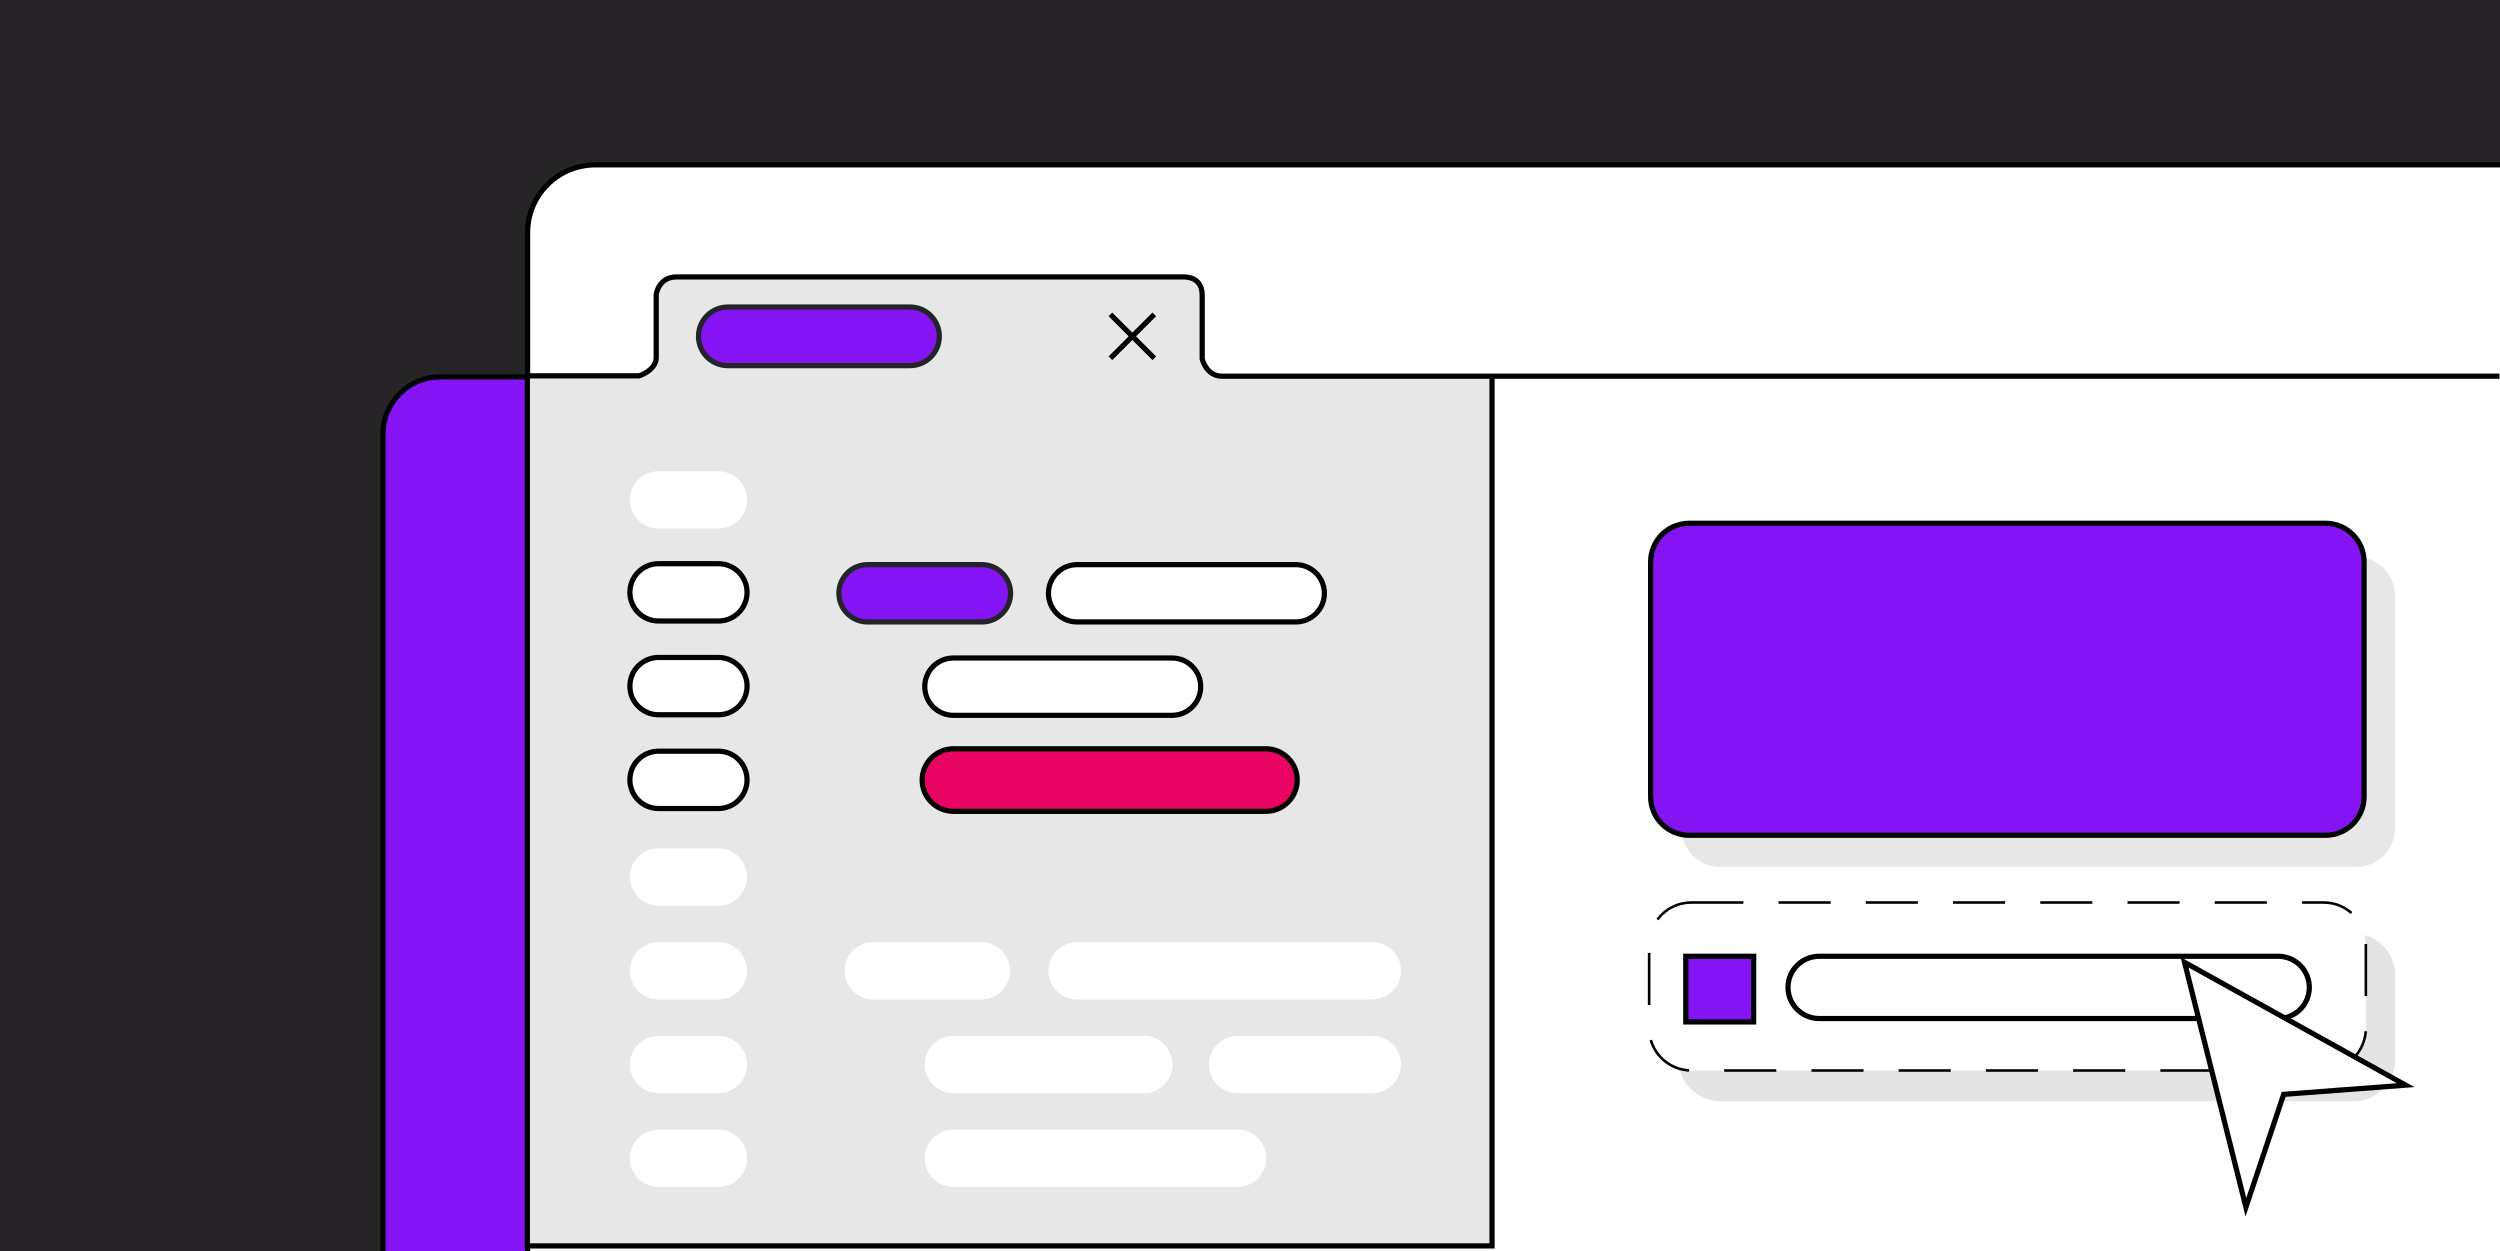
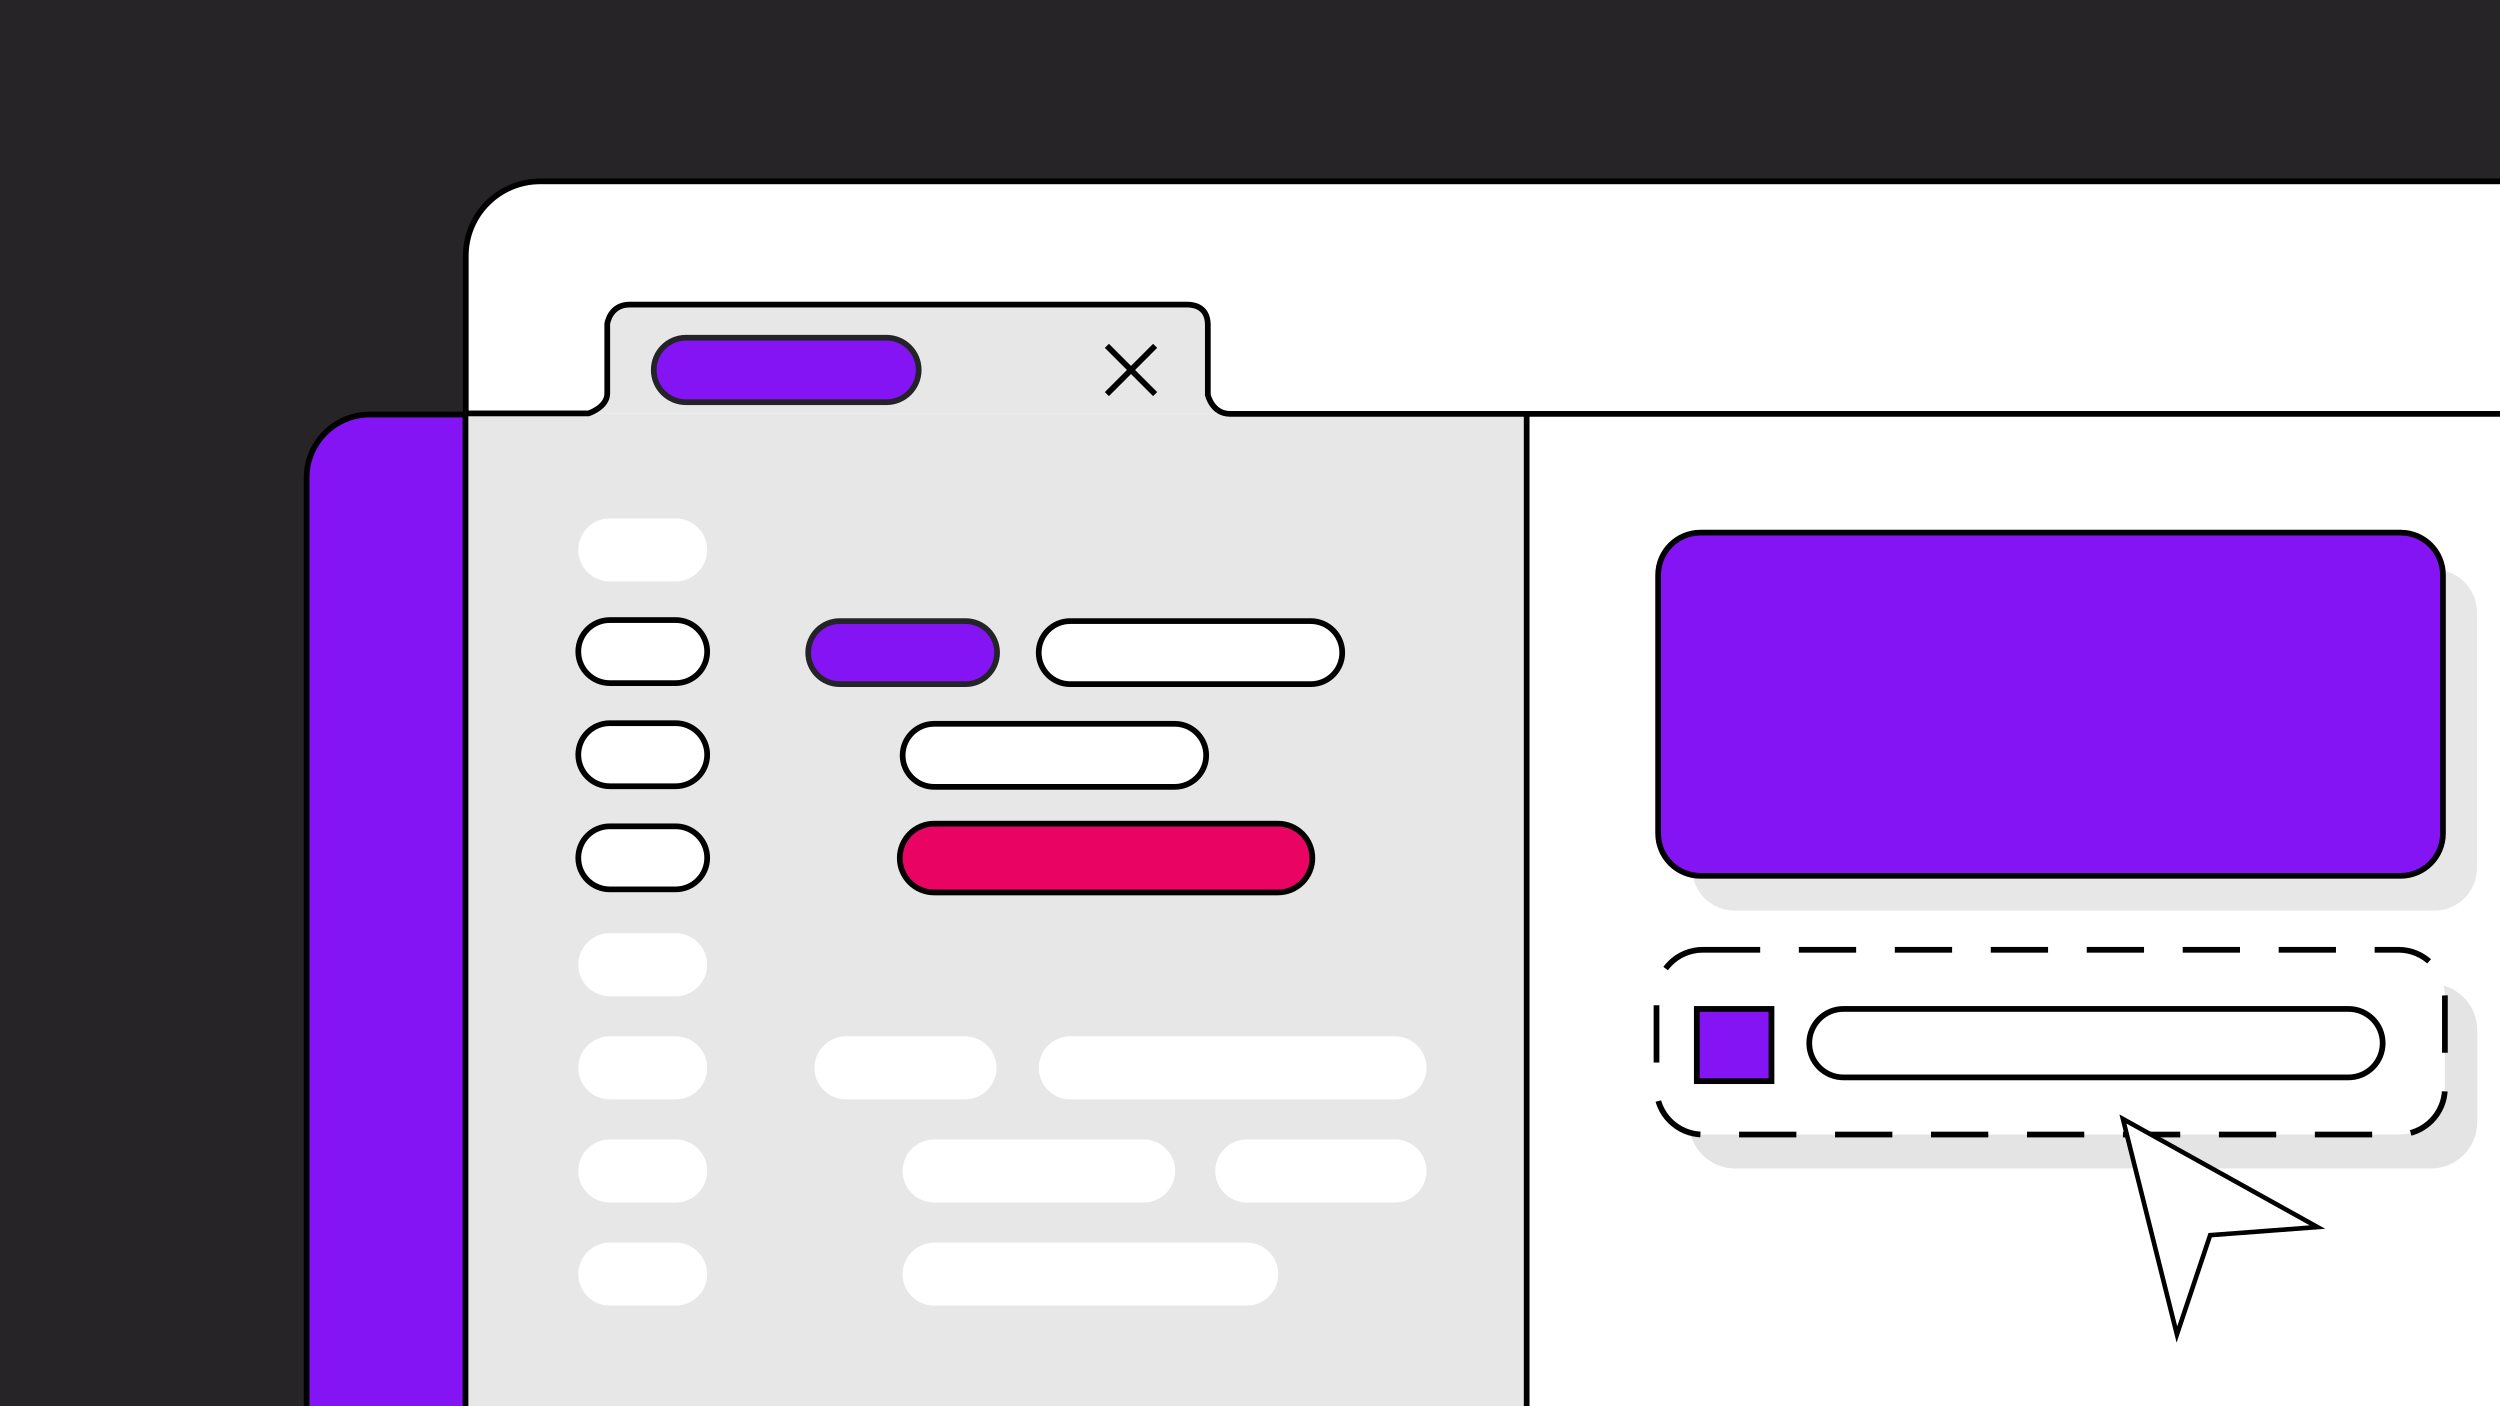
- <svg xmlns="http://www.w3.org/2000/svg" id="Layer_1" data-name="Layer 1" viewBox="0 0 1920 960.4">
+ <svg xmlns="http://www.w3.org/2000/svg" id="Layer_1" data-name="Layer 1" viewBox="0 0 1920 1079.7">
  <defs>
    <style>
      .cls-1, .cls-2 {
        fill: none;
      }

      .cls-1, .cls-3, .cls-4, .cls-5, .cls-6, .cls-7, .cls-8, .cls-9 {
        stroke-width: 0px;
      }

      .cls-10, .cls-11, .cls-12, .cls-13, .cls-2 {
        stroke-width: 4px;
      }

      .cls-10, .cls-11, .cls-12, .cls-13, .cls-2, .cls-14 {
        stroke-miterlimit: 10;
      }

      .cls-10, .cls-11, .cls-13, .cls-2, .cls-14 {
        stroke: #000;
      }

      .cls-10, .cls-14, .cls-6 {
        fill: #fff;
      }

      .cls-11, .cls-9 {
        fill: #e7e7e7;
      }

      .cls-12 {
        stroke: #232428;
      }

      .cls-12, .cls-13, .cls-5 {
        fill: #8514f5;
      }

      .cls-14 {
        stroke-dasharray: 0 0 40 27;
-         stroke-width: 2px;
+         stroke-width: 4px;
      }

      .cls-4 {
        fill: #272428;
      }

      .cls-7 {
        fill: #e4e4e4;
      }

      .cls-8 {
        fill: #e90464;
      }
    </style>
  </defs>
-   <rect class="cls-4" x="-36.05" y="-27.87" width="1982.09" height="1016.14" />
-   <g>
+   <rect class="cls-4" x="-36.05" y="-27.87" width="1982.09" height="1200" />
+   <g transform="scale(1.1) translate(-80, 0)">
    <g>
      <path class="cls-5" d="m338.09,289.42h706.06c24.29,0,44.01,19.72,44.01,44.01v658.41c0,24.29-19.72,44.01-44.01,44.01H338.09c-24.29,0-44.01-19.72-44.01-44.01V333.43c0-24.29,19.72-44.01,44.01-44.01Z" />
      <path class="cls-3" d="m1044.15,291.42c23.2,0,42.01,18.81,42.01,42.01v658.41c0,23.2-18.81,42.01-42.01,42.01H338.09c-23.2,0-42.01-18.81-42.01-42.01V333.43c0-23.2,18.81-42.01,42.01-42.01h706.06m0-4H338.09c-25.37,0-46.01,20.64-46.01,46.01v658.41c0,25.37,20.64,46.01,46.01,46.01h706.06c25.37,0,46.01-20.64,46.01-46.01V333.43c0-25.37-20.64-46.01-46.01-46.01h0Z" />
    </g>
    <path class="cls-10" d="m457.15,126.61h1468.96c2.56,0,4.63,2.08,4.63,4.63v841.29c0,8.42-6.83,15.25-15.25,15.25H409.82c-2.56,0-4.63-2.08-4.63-4.63V178.57c0-28.68,23.28-51.96,51.96-51.96Z" />
    <g>
-       <polyline class="cls-11" points="1145.89 288.64 1145.89 956.86 405 956.86 405 288.64" />
+       <polyline class="cls-11" points="1145.89 288.64 1145.89 996.86 405 996.86 405 288.64" />
      <path class="cls-11" d="m405,288.64h85.87s13.1-4.18,13.1-13.98v-48.56s1.76-13.43,15.64-13.43h389.14c2.41,0,14.53.11,14.53,14.09v48.89s2.97,13.29,15.42,13.29h980.87" />
-       <rect class="cls-9" x="1291.4" y="427.76" width="547.94" height="238" rx="29.59" ry="29.59" />
-       <rect class="cls-13" x="1267.68" y="401.87" width="547.94" height="239.62" rx="29.59" ry="29.59" />
+       <rect class="cls-9" x="1261.4" y="397.76" width="547.94" height="238" rx="29.59" ry="29.59" />
+       <rect class="cls-13" x="1237.68" y="371.87" width="547.94" height="239.62" rx="29.59" ry="29.59" />
    </g>
    <rect class="cls-12" x="536.44" y="235.79" width="184.97" height="45.02" rx="22.51" ry="22.51" />
    <g>
      <line class="cls-2" x1="886.49" y1="241.45" x2="852.8" y2="275.15" />
      <line class="cls-2" x1="886.49" y1="275.15" x2="852.8" y2="241.45" />
    </g>
    <rect class="cls-12" x="644.27" y="433.64" width="131.87" height="44.02" rx="22.01" ry="22.01" />
    <rect class="cls-10" x="805.21" y="433.64" width="211.92" height="44.02" rx="22.01" ry="22.01" />
    <rect class="cls-10" x="710.21" y="505.35" width="211.92" height="44.02" rx="22.01" ry="22.01" />
    <g>
      <path class="cls-8" d="m732.22,623.09c-13.24,0-24.01-10.77-24.01-24.01s10.77-24.01,24.01-24.01h240.03c13.24,0,24.01,10.77,24.01,24.01s-10.77,24.01-24.01,24.01h-240.03Z" />
      <path class="cls-3" d="m972.25,577.07c12.16,0,22.01,9.85,22.01,22.01h0c0,12.16-9.85,22.01-22.01,22.01h-240.03c-12.16,0-22.01-9.85-22.01-22.01h0c0-12.16,9.85-22.01,22.01-22.01h240.03m0-4h-240.03c-14.34,0-26.01,11.67-26.01,26.01s11.67,26.01,26.01,26.01h240.03c14.34,0,26.01-11.67,26.01-26.01s-11.67-26.01-26.01-26.01h0Z" />
    </g>
    <rect class="cls-6" x="483.75" y="361.92" width="89.99" height="44.02" rx="22.01" ry="22.01" />
    <rect class="cls-10" x="483.75" y="432.92" width="89.99" height="44.02" rx="22.01" ry="22.01" />
    <rect class="cls-10" x="483.75" y="504.92" width="89.99" height="44.02" rx="22.01" ry="22.01" />
    <rect class="cls-10" x="483.75" y="576.92" width="89.99" height="44.02" rx="22.01" ry="22.01" />
    <rect class="cls-6" x="483.75" y="651.55" width="89.99" height="44.02" rx="22.01" ry="22.01" />
    <rect class="cls-6" x="483.75" y="723.55" width="89.99" height="44.02" rx="22.01" ry="22.01" />
    <rect class="cls-6" x="483.75" y="795.55" width="89.99" height="44.02" rx="22.01" ry="22.01" />
    <rect class="cls-6" x="483.75" y="867.55" width="89.99" height="44.02" rx="22.01" ry="22.01" />
    <rect class="cls-6" x="648.64" y="723.55" width="127.09" height="44.02" rx="22.01" ry="22.01" />
    <rect class="cls-6" x="805.25" y="723.55" width="270.7" height="44.02" rx="22.01" ry="22.01" />
    <rect class="cls-6" x="710.21" y="795.55" width="190.26" height="44.02" rx="22.01" ry="22.01" />
    <rect class="cls-6" x="928.46" y="795.55" width="147.49" height="44.02" rx="22.01" ry="22.01" />
    <rect class="cls-6" x="710.21" y="867.55" width="262.23" height="44.02" rx="22.01" ry="22.01" />
-     <rect class="cls-7" x="1289.13" y="716.84" width="550.44" height="129" rx="32.39" ry="32.39" />
-     <rect class="cls-14" x="1266.54" y="693.12" width="550.44" height="129" rx="32.39" ry="32.39" />
-     <rect class="cls-13" x="1294.68" y="734.42" width="52.14" height="50.42" />
-     <rect class="cls-10" x="1373.19" y="734.42" width="400.36" height="47.8" rx="23.9" ry="23.9" />
-     <g>
+     <rect class="cls-7" x="1259.13" y="686.84" width="550.44" height="129" rx="32.39" ry="32.39" />
+     <rect class="cls-14" x="1236.54" y="663.12" width="550.44" height="129" rx="32.39" ry="32.39" />
+     <rect class="cls-13" x="1264.68" y="704.42" width="52.14" height="50.42" />
+     <rect class="cls-10" x="1343.19" y="704.42" width="400.36" height="47.8" rx="23.9" ry="23.9" />
+     <g transform="translate(220, 190) scale(0.8)">
      <polygon class="cls-6" points="1677.74 739.07 1847.5 833.39 1753.87 840.47 1724.85 927.13 1677.74 739.07" />
      <path class="cls-3" d="m1680.8,743.06l159.9,88.83-85.66,6.48-2.65.2-.84,2.52-26.42,78.91-44.33-176.94m-6.12-7.98l49.9,199.17,30.77-91.89,98.96-7.48-179.63-99.79h0Z" />
    </g>
  </g>
  <rect class="cls-1" y="0" width="1920" height="960.4" />
</svg>
